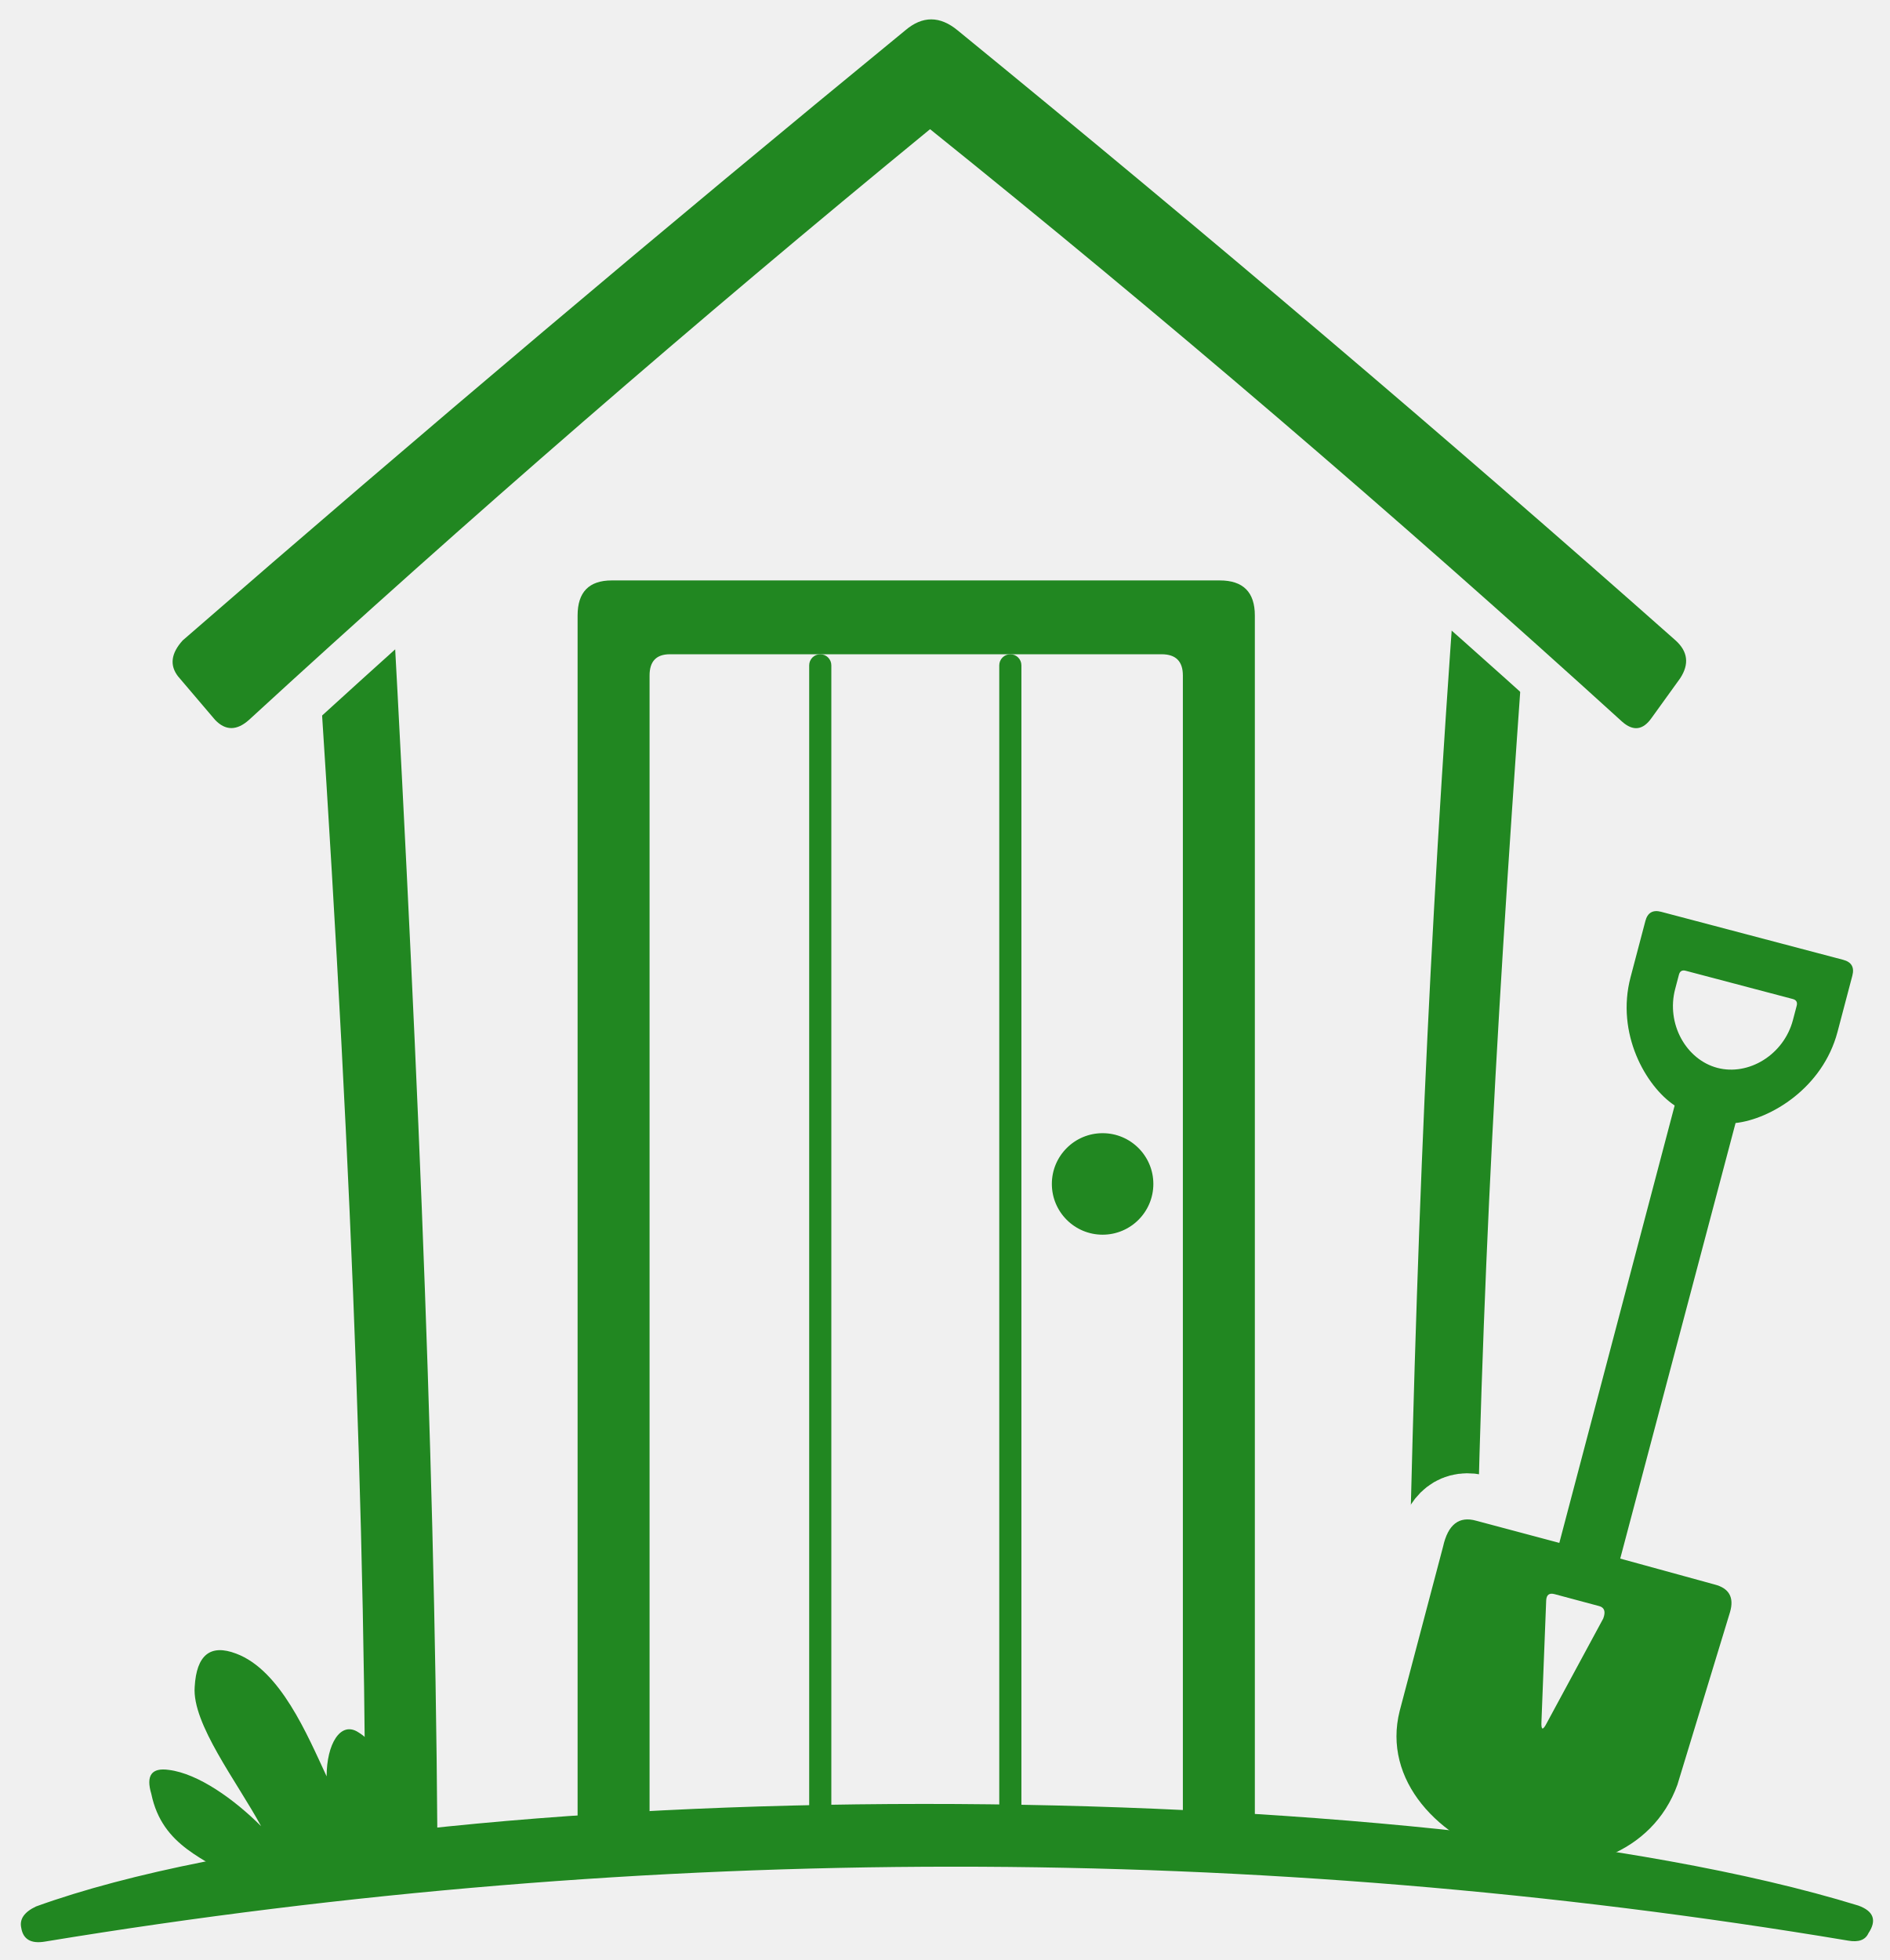
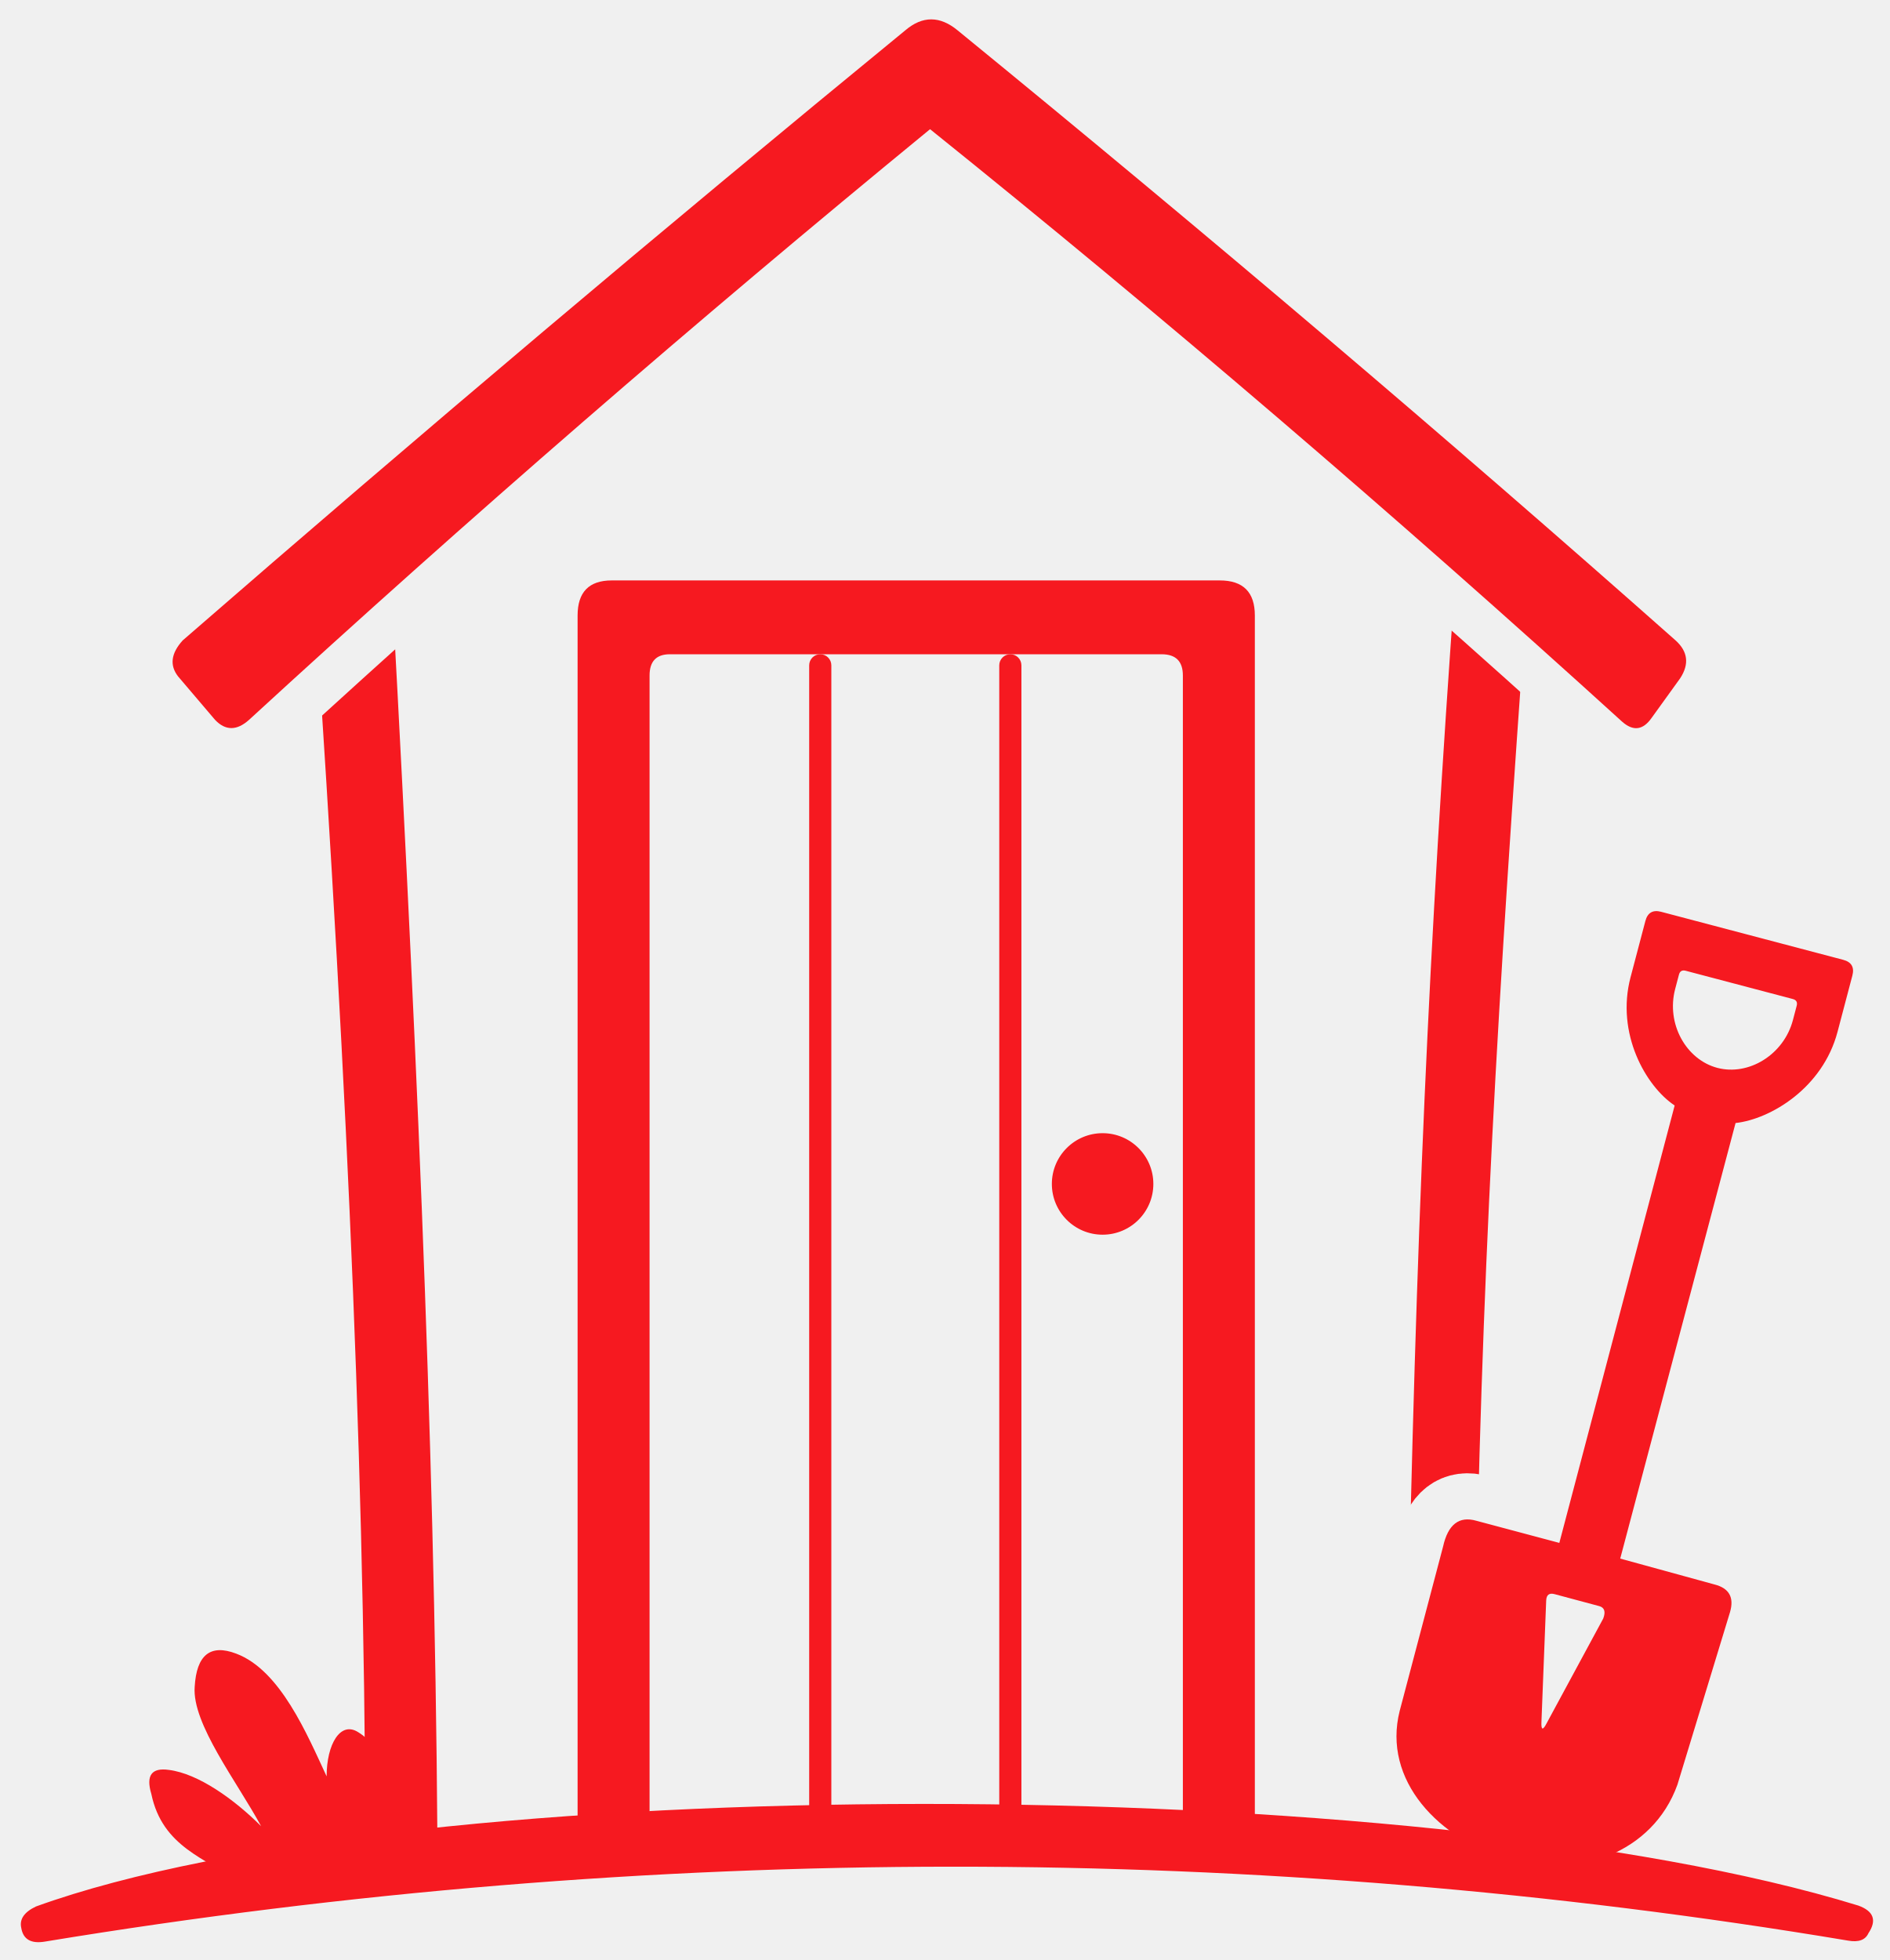
<svg xmlns="http://www.w3.org/2000/svg" width="4096" height="4248" viewBox="0 0 2048 2124" role="img" aria-labelledby="title description">
  <defs>
    <mask id="wall-clearance" maskUnits="userSpaceOnUse" x="0" y="0" width="2048" height="2124" style="mask-type:luminance">
      <rect width="2048" height="2124" fill="white" />
      <g fill="black" stroke="black" stroke-width="100" stroke-linejoin="round">
        <use href="#roof" />
        <use href="#shovel" />
      </g>
    </mask>
    <clipPath id="below-roof">
      <path d="M 270 780 Q 625 454 1008 140 Q 1385 443 1758 782 L 2048 2124 H 0 Z" />
    </clipPath>
  </defs>
-   <g fill="#218721">
+   <g fill="#f61920">
    <path id="roof" d="M 198 694 Q 588 355 981 33 Q 1009 9 1038 33 Q 1447 367 1816 694 Q 1836 712 1821 735 L 1790 778 Q 1776 798 1758 782 Q 1385 443 1008 140 Q 625 454 270 780 Q 250 798 233 780 L 193 733 Q 179 715 198 694 Z" />
    <g clip-path="url(#below-roof)" mask="url(#wall-clearance)">
      <path id="left-wall" d="M 334 550 H 420 C 450 1094 471 1551 474 1987 L 396 1995 C 395 1554 372 1096 334 550 Z" />
      <path id="right-wall" d="M 1583 550 H 1662 C 1627 1028 1608 1323 1600 1720 L 1527 1720 C 1537 1270 1552 964 1583 550 Z" />
    </g>
    <path id="door-frame" d="M 663 629 H 1322 Q 1360 629 1360 667 V 1990 H 1282 V 732 Q 1282 709 1259 709 H 726 Q 704 709 704 732 V 1982 H 626 V 667 Q 626 629 663 629 Z" />
    <rect id="left-plank-seam" x="877" y="709" width="24" height="1268" rx="12" />
    <rect id="right-plank-seam" x="1083" y="709" width="24" height="1268" rx="12" />
    <circle id="door-knob" cx="1195" cy="1283" r="55" />
    <path id="shovel" transform="translate(60 0)" fill-rule="evenodd" d="M 1740.37 988.10 L 1937.63 1040.12 Q 1951.16 1043.69 1947.59 1057.23 L 1931.53 1118.15 C 1915.47 1179.06 1859.00 1212.78 1821 1217 L 1696 1689 L 1798 1717 Q 1822 1723 1815 1747 L 1758 1934 C 1731 2009 1648 2036 1578 2016 C 1499 1994 1438 1929 1457 1854 L 1504 1676 Q 1512 1640 1540 1648 L 1630 1672 L 1755 1198 C 1723.63 1177.08 1691.13 1119.90 1707.20 1058.99 L 1723.26 998.07 Q 1726.83 984.53 1740.37 988.10 Z       M 1766.96 1051.99 L 1882.99 1082.59 Q 1888.79 1084.12 1887.26 1089.92 L 1883.18 1105.40 C 1873.24 1143.11 1835.10 1166.14 1801.26 1157.22 C 1767.42 1148.29 1745.60 1109.45 1755.55 1071.74 L 1759.63 1056.27 Q 1761.16 1050.46 1766.96 1051.99 Z       M 1624.85 1727.53 Q 1616.16 1725.20 1615.76 1734.41 L 1610.64 1865.55 Q 1609.92 1879.86 1616.44 1867.11 L 1677.58 1753.98 Q 1681.84 1742.80 1673.15 1740.47 Z" />
    <path id="left-grass" transform="translate(35 0)" d="M 223 2039 C 189 2014 141 2002 129 1944 Q 120 1914 148 1918 C 180 1922 219 1950 248 1979 C 222 1931 173 1868 176 1828 Q 179 1776 221 1792 C 269 1810 298 1880 319 1925 C 319 1890 334 1865 353 1877 C 383 1895 397 1945 393 2005 Z" />
    <path id="ground" d="M 39 2066 C 448 1918 1536 1918 2014 2065 Q 2039 2074 2025 2095 Q 2020 2106 2003 2103 C 1363 1996 705 1996 49 2104 Q 26 2108 23 2089 Q 20 2075 39 2066 Z" />
  </g>
</svg>
